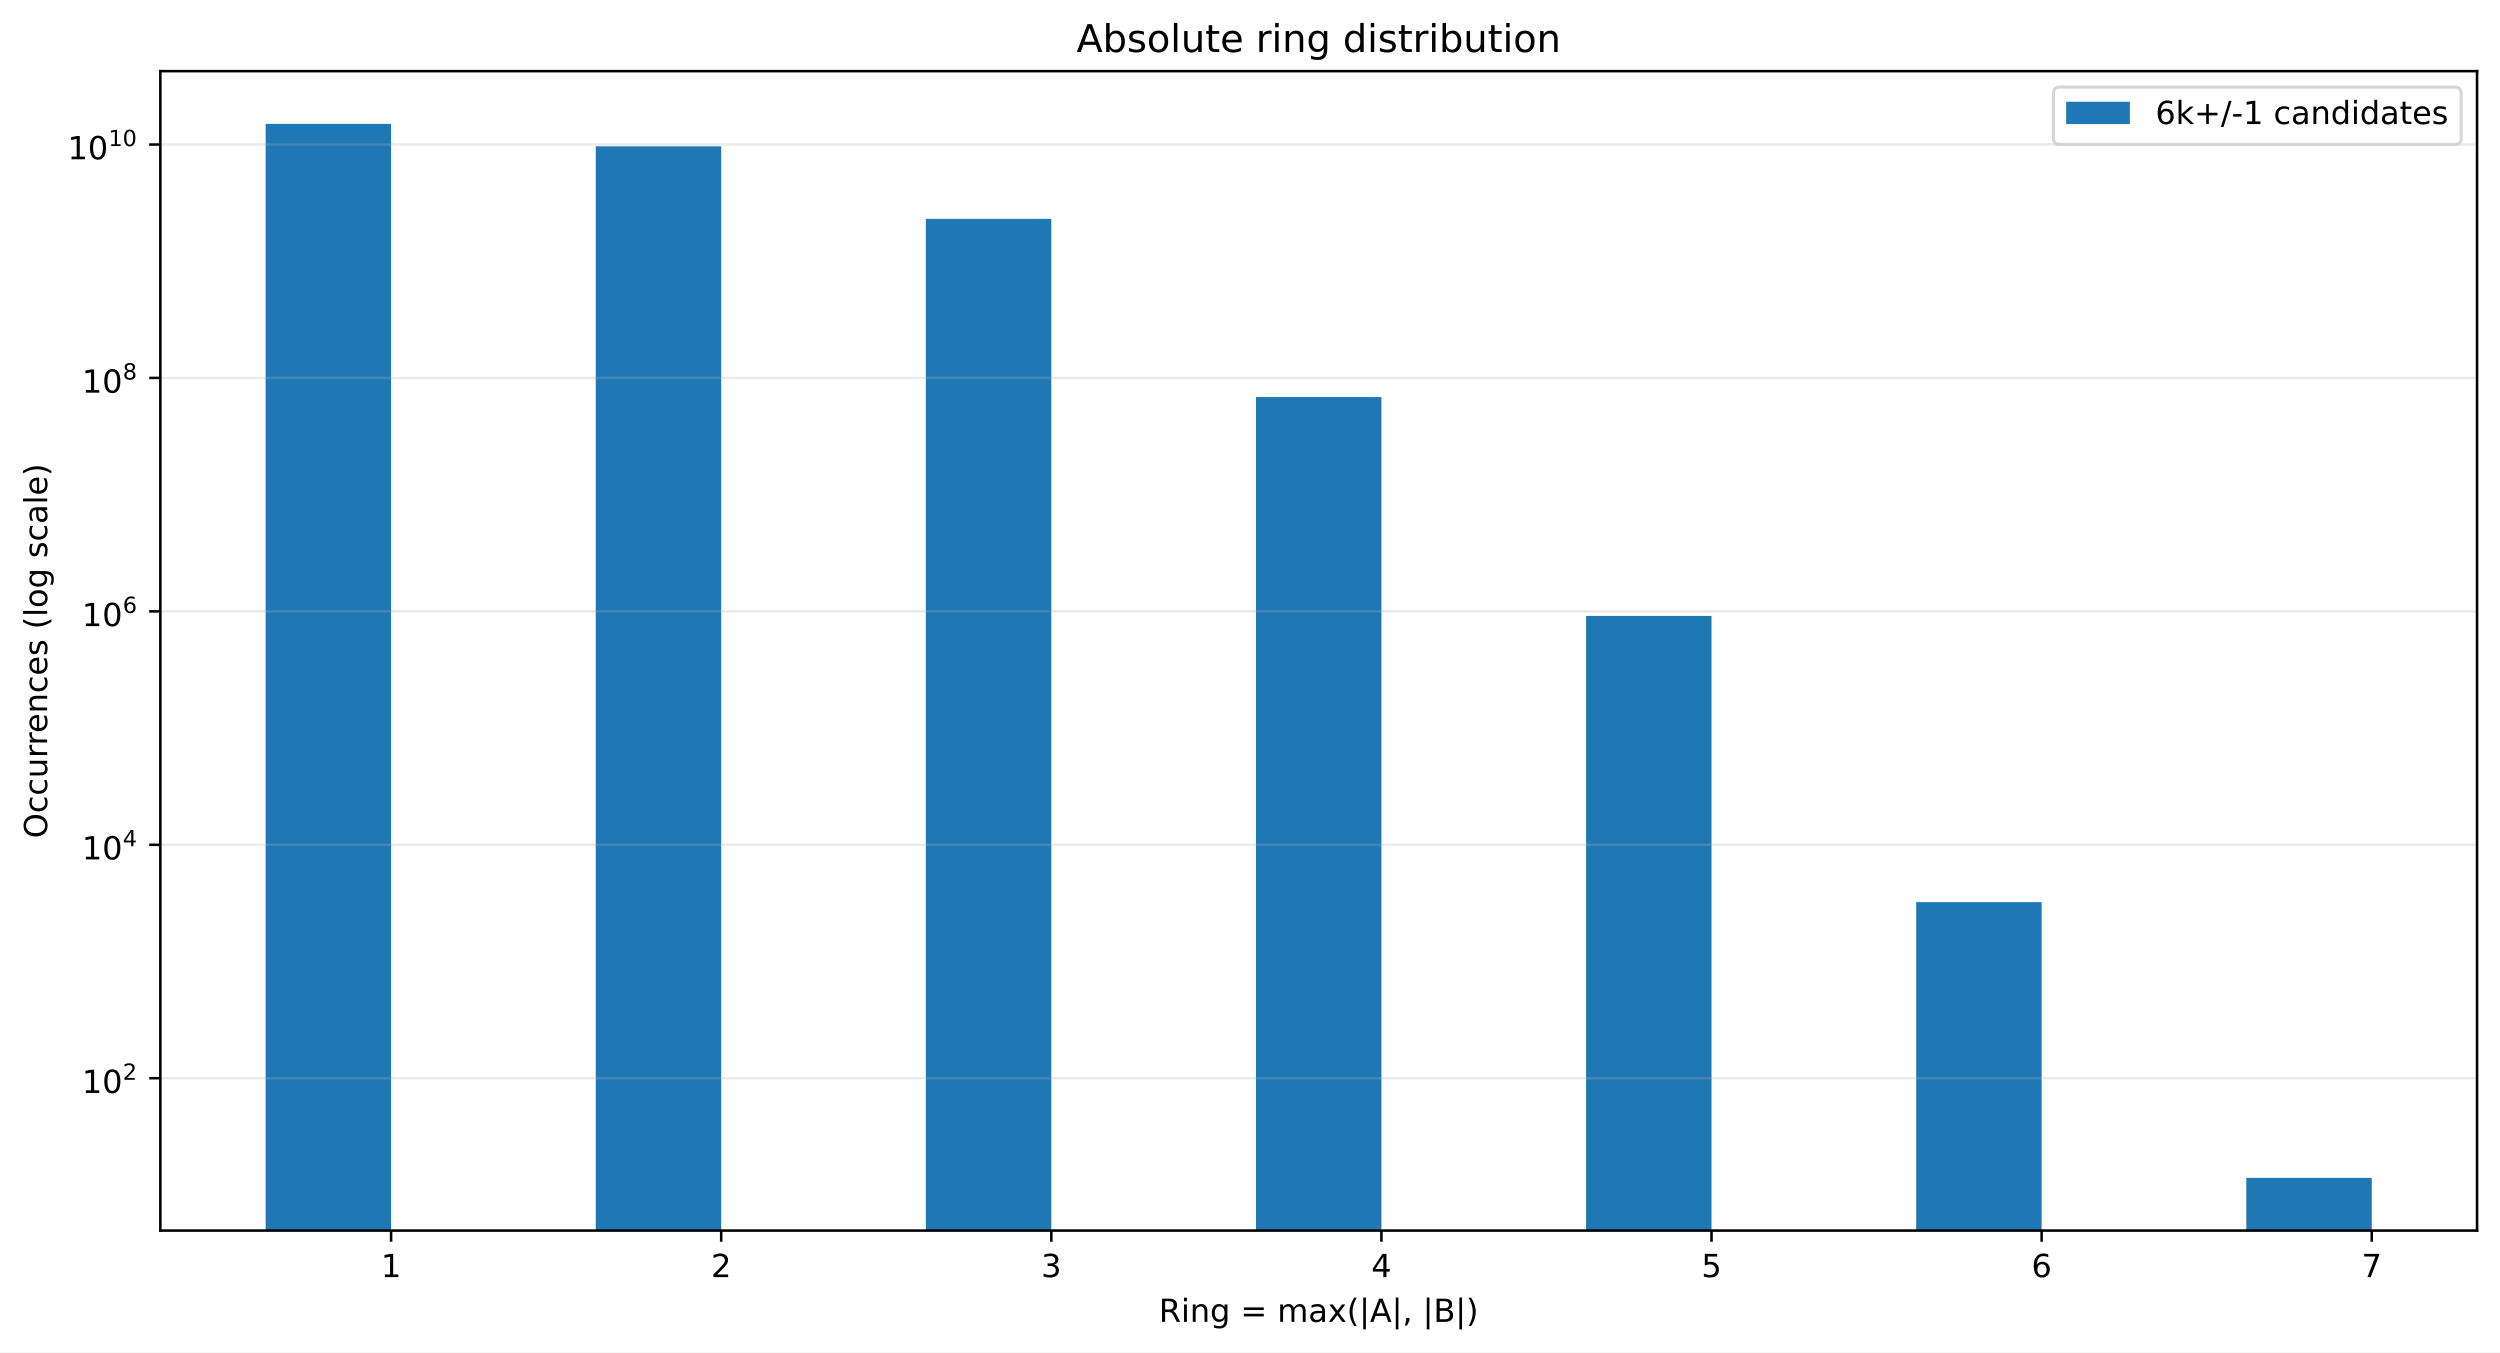
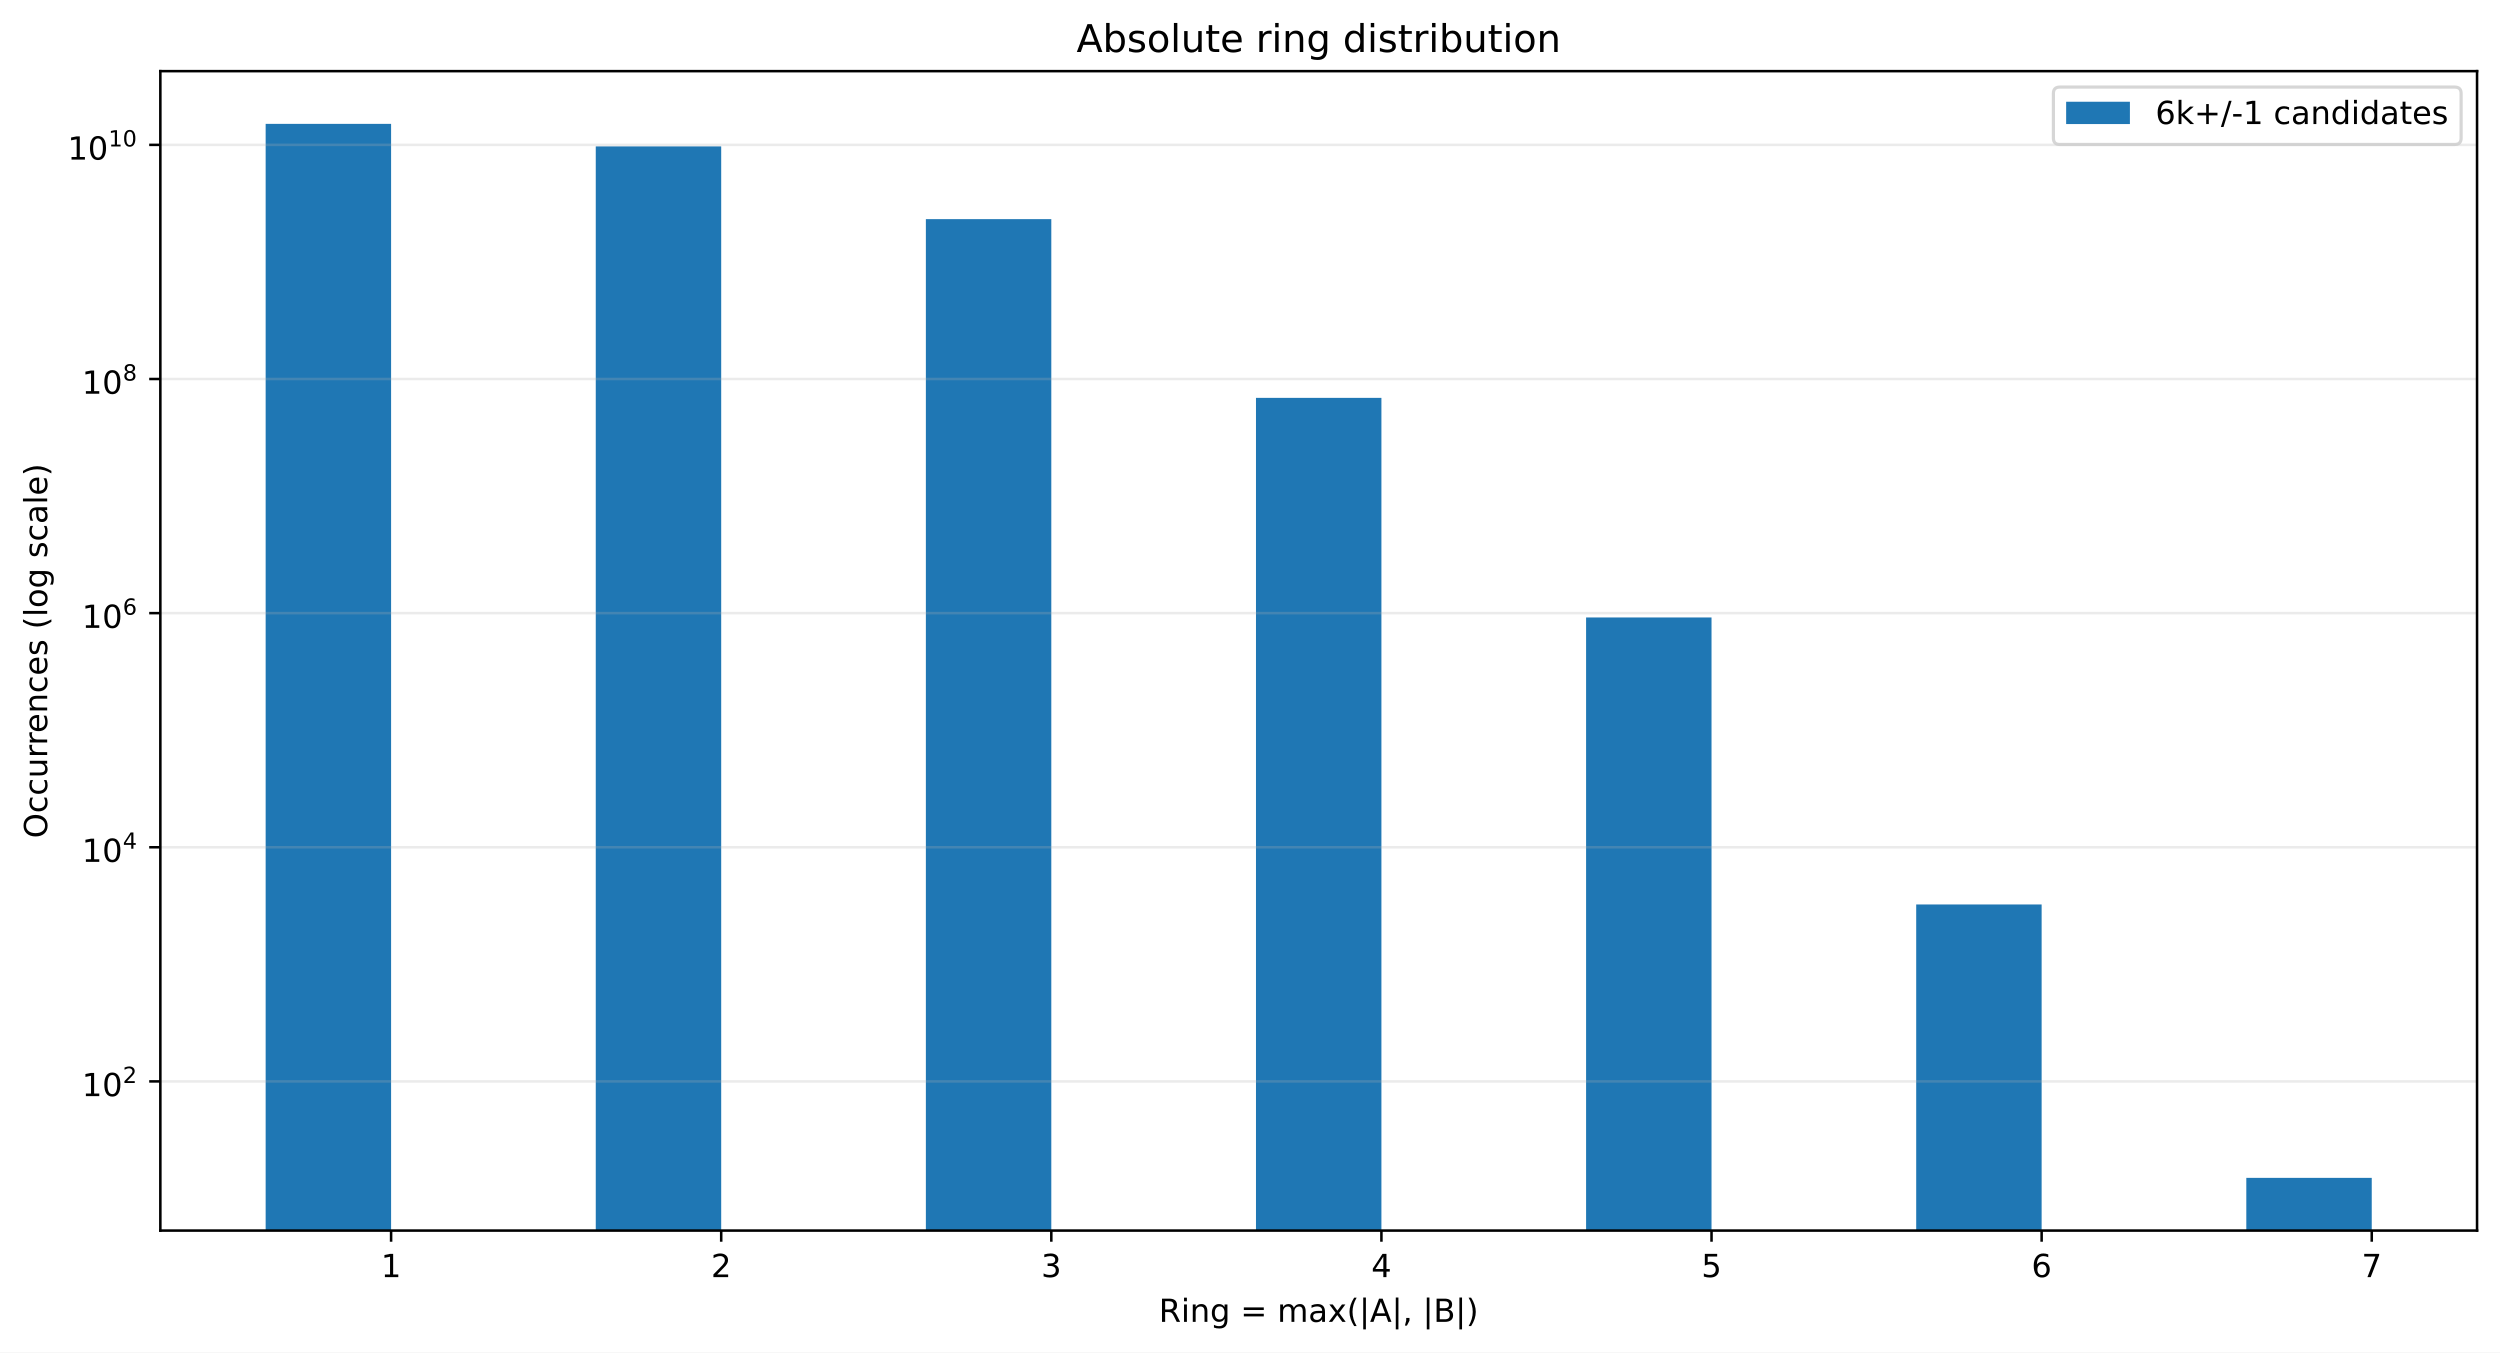
<svg xmlns="http://www.w3.org/2000/svg" xmlns:xlink="http://www.w3.org/1999/xlink" width="784.258pt" height="424.28pt" viewBox="0 0 784.258 424.28" version="1.1">
  <defs>
    <style type="text/css">*{stroke-linejoin: round; stroke-linecap: butt}</style>
  </defs>
  <g id="figure_1">
    <g id="patch_1">
      <path d="M 0 424.28  L 784.258 424.28  L 784.258 0  L 0 0  z " style="fill: #ffffff" />
    </g>
    <g id="axes_1">
      <g id="patch_2">
        <path d="M 50.301 386.036  L 777.058 386.036  L 777.058 22.318  L 50.301 22.318  z " style="fill: #ffffff" />
      </g>
      <g id="patch_3">
-         <path d="M 83.335 37024.508  L 122.687 37024.508  L 122.687 38.851  L 83.335 38.851  z " clip-path="url(#pd2822a7a48)" style="fill: #1f77b4" />
+         <path d="M 83.335 37137.365  L 122.687 37137.365  L 122.687 38.851  L 83.335 38.851  z " clip-path="url(#p946d06f7b9)" style="fill: #1f77b4" />
      </g>
      <g id="patch_4">
-         <path d="M 186.891 37024.508  L 226.243 37024.508  L 226.243 45.898  L 186.891 45.898  z " clip-path="url(#pd2822a7a48)" style="fill: #1f77b4" />
+         <path d="M 186.891 37137.365  L 226.243 37137.365  L 226.243 45.92  L 186.891 45.92  z " clip-path="url(#p946d06f7b9)" style="fill: #1f77b4" />
      </g>
      <g id="patch_5">
-         <path d="M 290.448 37024.508  L 329.799 37024.508  L 329.799 68.66  L 290.448 68.66  z " clip-path="url(#pd2822a7a48)" style="fill: #1f77b4" />
+         <path d="M 290.448 37137.365  L 329.799 37137.365  L 329.799 68.751  L 290.448 68.751  z " clip-path="url(#p946d06f7b9)" style="fill: #1f77b4" />
      </g>
      <g id="patch_6">
-         <path d="M 394.004 37024.508  L 433.355 37024.508  L 433.355 124.553  L 394.004 124.553  z " clip-path="url(#pd2822a7a48)" style="fill: #1f77b4" />
+         <path d="M 394.004 37137.365  L 433.355 37137.365  L 433.355 124.814  L 394.004 124.814  z " clip-path="url(#p946d06f7b9)" style="fill: #1f77b4" />
      </g>
      <g id="patch_7">
-         <path d="M 497.56 37024.508  L 536.912 37024.508  L 536.912 193.225  L 497.56 193.225  z " clip-path="url(#pd2822a7a48)" style="fill: #1f77b4" />
+         <path d="M 497.56 37137.365  L 536.912 37137.365  L 536.912 193.696  L 497.56 193.696  z " clip-path="url(#p946d06f7b9)" style="fill: #1f77b4" />
      </g>
      <g id="patch_8">
-         <path d="M 601.116 37024.508  L 640.468 37024.508  L 640.468 283.008  L 601.116 283.008  z " clip-path="url(#pd2822a7a48)" style="fill: #1f77b4" />
+         <path d="M 601.116 37137.365  L 640.468 37137.365  L 640.468 283.742  L 601.116 283.742  z " clip-path="url(#p946d06f7b9)" style="fill: #1f77b4" />
      </g>
      <g id="patch_9">
-         <path d="M 704.673 37024.508  L 744.024 37024.508  L 744.024 369.503  L 704.673 369.503  z " clip-path="url(#pd2822a7a48)" style="fill: #1f77b4" />
+         <path d="M 704.673 37137.365  L 744.024 37137.365  L 744.024 369.503  L 704.673 369.503  z " clip-path="url(#p946d06f7b9)" style="fill: #1f77b4" />
      </g>
      <g id="matplotlib.axis_1">
        <g id="xtick_1">
          <g id="line2d_1">
            <defs>
-               <path id="ma9fa86ff10" d="M 0 0  L 0 3.5  " style="stroke: #000000; stroke-width: 0.8" />
+               <path id="m76077a2c1f" d="M 0 0  L 0 3.5  " style="stroke: #000000; stroke-width: 0.8" />
            </defs>
            <g>
-               <use xlink:href="#ma9fa86ff10" x="122.687" y="386.036" style="stroke: #000000; stroke-width: 0.8" />
+               <use xlink:href="#m76077a2c1f" x="122.687" y="386.036" style="stroke: #000000; stroke-width: 0.8" />
            </g>
          </g>
          <g id="text_1">
            <g transform="translate(119.5053 400.6334) scale(0.1 -0.1)">
              <defs>
                <path id="DejaVuSans-14" d="M 794 531  L 1825 531  L 1825 4091  L 703 3866  L 703 4441  L 1819 4666  L 2450 4666  L 2450 531  L 3481 531  L 3481 0  L 794 0  L 794 531  z " transform="scale(0.015625)" />
              </defs>
              <use xlink:href="#DejaVuSans-14" />
            </g>
          </g>
        </g>
        <g id="xtick_2">
          <g id="line2d_2">
            <g>
-               <use xlink:href="#ma9fa86ff10" x="226.243" y="386.036" style="stroke: #000000; stroke-width: 0.8" />
+               <use xlink:href="#m76077a2c1f" x="226.243" y="386.036" style="stroke: #000000; stroke-width: 0.8" />
            </g>
          </g>
          <g id="text_2">
            <g transform="translate(223.0616 400.6334) scale(0.1 -0.1)">
              <defs>
                <path id="DejaVuSans-15" d="M 1228 531  L 3431 531  L 3431 0  L 469 0  L 469 531  Q 828 903 1448 1529  Q 2069 2156 2228 2338  Q 2531 2678 2651 2914  Q 2772 3150 2772 3378  Q 2772 3750 2511 3984  Q 2250 4219 1831 4219  Q 1534 4219 1204 4116  Q 875 4013 500 3803  L 500 4441  Q 881 4594 1212 4672  Q 1544 4750 1819 4750  Q 2544 4750 2975 4387  Q 3406 4025 3406 3419  Q 3406 3131 3298 2873  Q 3191 2616 2906 2266  Q 2828 2175 2409 1742  Q 1991 1309 1228 531  z " transform="scale(0.015625)" />
              </defs>
              <use xlink:href="#DejaVuSans-15" />
            </g>
          </g>
        </g>
        <g id="xtick_3">
          <g id="line2d_3">
            <g>
-               <use xlink:href="#ma9fa86ff10" x="329.799" y="386.036" style="stroke: #000000; stroke-width: 0.8" />
+               <use xlink:href="#m76077a2c1f" x="329.799" y="386.036" style="stroke: #000000; stroke-width: 0.8" />
            </g>
          </g>
          <g id="text_3">
            <g transform="translate(326.6178 400.6334) scale(0.1 -0.1)">
              <defs>
                <path id="DejaVuSans-16" d="M 2597 2516  Q 3050 2419 3304 2112  Q 3559 1806 3559 1356  Q 3559 666 3084 287  Q 2609 -91 1734 -91  Q 1441 -91 1130 -33  Q 819 25 488 141  L 488 750  Q 750 597 1062 519  Q 1375 441 1716 441  Q 2309 441 2620 675  Q 2931 909 2931 1356  Q 2931 1769 2642 2001  Q 2353 2234 1838 2234  L 1294 2234  L 1294 2753  L 1863 2753  Q 2328 2753 2575 2939  Q 2822 3125 2822 3475  Q 2822 3834 2567 4026  Q 2313 4219 1838 4219  Q 1578 4219 1281 4162  Q 984 4106 628 3988  L 628 4550  Q 988 4650 1302 4700  Q 1616 4750 1894 4750  Q 2613 4750 3031 4423  Q 3450 4097 3450 3541  Q 3450 3153 3228 2886  Q 3006 2619 2597 2516  z " transform="scale(0.015625)" />
              </defs>
              <use xlink:href="#DejaVuSans-16" />
            </g>
          </g>
        </g>
        <g id="xtick_4">
          <g id="line2d_4">
            <g>
-               <use xlink:href="#ma9fa86ff10" x="433.355" y="386.036" style="stroke: #000000; stroke-width: 0.8" />
+               <use xlink:href="#m76077a2c1f" x="433.355" y="386.036" style="stroke: #000000; stroke-width: 0.8" />
            </g>
          </g>
          <g id="text_4">
            <g transform="translate(430.174 400.6334) scale(0.1 -0.1)">
              <defs>
                <path id="DejaVuSans-17" d="M 2419 4116  L 825 1625  L 2419 1625  L 2419 4116  z M 2253 4666  L 3047 4666  L 3047 1625  L 3713 1625  L 3713 1100  L 3047 1100  L 3047 0  L 2419 0  L 2419 1100  L 313 1100  L 313 1709  L 2253 4666  z " transform="scale(0.015625)" />
              </defs>
              <use xlink:href="#DejaVuSans-17" />
            </g>
          </g>
        </g>
        <g id="xtick_5">
          <g id="line2d_5">
            <g>
-               <use xlink:href="#ma9fa86ff10" x="536.912" y="386.036" style="stroke: #000000; stroke-width: 0.8" />
+               <use xlink:href="#m76077a2c1f" x="536.912" y="386.036" style="stroke: #000000; stroke-width: 0.8" />
            </g>
          </g>
          <g id="text_5">
            <g transform="translate(533.7303 400.6334) scale(0.1 -0.1)">
              <defs>
                <path id="DejaVuSans-18" d="M 691 4666  L 3169 4666  L 3169 4134  L 1269 4134  L 1269 2991  Q 1406 3038 1543 3061  Q 1681 3084 1819 3084  Q 2600 3084 3056 2656  Q 3513 2228 3513 1497  Q 3513 744 3044 326  Q 2575 -91 1722 -91  Q 1428 -91 1123 -41  Q 819 9 494 109  L 494 744  Q 775 591 1075 516  Q 1375 441 1709 441  Q 2250 441 2565 725  Q 2881 1009 2881 1497  Q 2881 1984 2565 2268  Q 2250 2553 1709 2553  Q 1456 2553 1204 2497  Q 953 2441 691 2322  L 691 4666  z " transform="scale(0.015625)" />
              </defs>
              <use xlink:href="#DejaVuSans-18" />
            </g>
          </g>
        </g>
        <g id="xtick_6">
          <g id="line2d_6">
            <g>
-               <use xlink:href="#ma9fa86ff10" x="640.468" y="386.036" style="stroke: #000000; stroke-width: 0.8" />
+               <use xlink:href="#m76077a2c1f" x="640.468" y="386.036" style="stroke: #000000; stroke-width: 0.8" />
            </g>
          </g>
          <g id="text_6">
            <g transform="translate(637.2865 400.6334) scale(0.1 -0.1)">
              <defs>
                <path id="DejaVuSans-19" d="M 2113 2584  Q 1688 2584 1439 2293  Q 1191 2003 1191 1497  Q 1191 994 1439 701  Q 1688 409 2113 409  Q 2538 409 2786 701  Q 3034 994 3034 1497  Q 3034 2003 2786 2293  Q 2538 2584 2113 2584  z M 3366 4563  L 3366 3988  Q 3128 4100 2886 4159  Q 2644 4219 2406 4219  Q 1781 4219 1451 3797  Q 1122 3375 1075 2522  Q 1259 2794 1537 2939  Q 1816 3084 2150 3084  Q 2853 3084 3261 2657  Q 3669 2231 3669 1497  Q 3669 778 3244 343  Q 2819 -91 2113 -91  Q 1303 -91 875 529  Q 447 1150 447 2328  Q 447 3434 972 4092  Q 1497 4750 2381 4750  Q 2619 4750 2861 4703  Q 3103 4656 3366 4563  z " transform="scale(0.015625)" />
              </defs>
              <use xlink:href="#DejaVuSans-19" />
            </g>
          </g>
        </g>
        <g id="xtick_7">
          <g id="line2d_7">
            <g>
-               <use xlink:href="#ma9fa86ff10" x="744.024" y="386.036" style="stroke: #000000; stroke-width: 0.8" />
+               <use xlink:href="#m76077a2c1f" x="744.024" y="386.036" style="stroke: #000000; stroke-width: 0.8" />
            </g>
          </g>
          <g id="text_7">
            <g transform="translate(740.8427 400.6334) scale(0.1 -0.1)">
              <defs>
                <path id="DejaVuSans-1a" d="M 525 4666  L 3525 4666  L 3525 4397  L 1831 0  L 1172 0  L 2766 4134  L 525 4134  L 525 4666  z " transform="scale(0.015625)" />
              </defs>
              <use xlink:href="#DejaVuSans-1a" />
            </g>
          </g>
        </g>
        <g id="text_8">
          <g transform="translate(363.5437 414.678) scale(0.1 -0.1)">
            <defs>
              <path id="DejaVuSans-35" d="M 2841 2188  Q 3044 2119 3236 1894  Q 3428 1669 3622 1275  L 4263 0  L 3584 0  L 2988 1197  Q 2756 1666 2539 1819  Q 2322 1972 1947 1972  L 1259 1972  L 1259 0  L 628 0  L 628 4666  L 2053 4666  Q 2853 4666 3247 4331  Q 3641 3997 3641 3322  Q 3641 2881 3436 2590  Q 3231 2300 2841 2188  z M 1259 4147  L 1259 2491  L 2053 2491  Q 2509 2491 2742 2702  Q 2975 2913 2975 3322  Q 2975 3731 2742 3939  Q 2509 4147 2053 4147  L 1259 4147  z " transform="scale(0.015625)" />
              <path id="DejaVuSans-4c" d="M 603 3500  L 1178 3500  L 1178 0  L 603 0  L 603 3500  z M 603 4863  L 1178 4863  L 1178 4134  L 603 4134  L 603 4863  z " transform="scale(0.015625)" />
              <path id="DejaVuSans-51" d="M 3513 2113  L 3513 0  L 2938 0  L 2938 2094  Q 2938 2591 2744 2837  Q 2550 3084 2163 3084  Q 1697 3084 1428 2787  Q 1159 2491 1159 1978  L 1159 0  L 581 0  L 581 3500  L 1159 3500  L 1159 2956  Q 1366 3272 1645 3428  Q 1925 3584 2291 3584  Q 2894 3584 3203 3211  Q 3513 2838 3513 2113  z " transform="scale(0.015625)" />
              <path id="DejaVuSans-4a" d="M 2906 1791  Q 2906 2416 2648 2759  Q 2391 3103 1925 3103  Q 1463 3103 1205 2759  Q 947 2416 947 1791  Q 947 1169 1205 825  Q 1463 481 1925 481  Q 2391 481 2648 825  Q 2906 1169 2906 1791  z M 3481 434  Q 3481 -459 3084 -895  Q 2688 -1331 1869 -1331  Q 1566 -1331 1297 -1286  Q 1028 -1241 775 -1147  L 775 -588  Q 1028 -725 1275 -790  Q 1522 -856 1778 -856  Q 2344 -856 2625 -561  Q 2906 -266 2906 331  L 2906 616  Q 2728 306 2450 153  Q 2172 0 1784 0  Q 1141 0 747 490  Q 353 981 353 1791  Q 353 2603 747 3093  Q 1141 3584 1784 3584  Q 2172 3584 2450 3431  Q 2728 3278 2906 2969  L 2906 3500  L 3481 3500  L 3481 434  z " transform="scale(0.015625)" />
              <path id="DejaVuSans-3" transform="scale(0.015625)" />
              <path id="DejaVuSans-20" d="M 678 2906  L 4684 2906  L 4684 2381  L 678 2381  L 678 2906  z M 678 1631  L 4684 1631  L 4684 1100  L 678 1100  L 678 1631  z " transform="scale(0.015625)" />
              <path id="DejaVuSans-50" d="M 3328 2828  Q 3544 3216 3844 3400  Q 4144 3584 4550 3584  Q 5097 3584 5394 3201  Q 5691 2819 5691 2113  L 5691 0  L 5113 0  L 5113 2094  Q 5113 2597 4934 2840  Q 4756 3084 4391 3084  Q 3944 3084 3684 2787  Q 3425 2491 3425 1978  L 3425 0  L 2847 0  L 2847 2094  Q 2847 2600 2669 2842  Q 2491 3084 2119 3084  Q 1678 3084 1418 2786  Q 1159 2488 1159 1978  L 1159 0  L 581 0  L 581 3500  L 1159 3500  L 1159 2956  Q 1356 3278 1631 3431  Q 1906 3584 2284 3584  Q 2666 3584 2933 3390  Q 3200 3197 3328 2828  z " transform="scale(0.015625)" />
              <path id="DejaVuSans-44" d="M 2194 1759  Q 1497 1759 1228 1600  Q 959 1441 959 1056  Q 959 750 1161 570  Q 1363 391 1709 391  Q 2188 391 2477 730  Q 2766 1069 2766 1631  L 2766 1759  L 2194 1759  z M 3341 1997  L 3341 0  L 2766 0  L 2766 531  Q 2569 213 2275 61  Q 1981 -91 1556 -91  Q 1019 -91 701 211  Q 384 513 384 1019  Q 384 1609 779 1909  Q 1175 2209 1959 2209  L 2766 2209  L 2766 2266  Q 2766 2663 2505 2880  Q 2244 3097 1772 3097  Q 1472 3097 1187 3025  Q 903 2953 641 2809  L 641 3341  Q 956 3463 1253 3523  Q 1550 3584 1831 3584  Q 2591 3584 2966 3190  Q 3341 2797 3341 1997  z " transform="scale(0.015625)" />
              <path id="DejaVuSans-5b" d="M 3513 3500  L 2247 1797  L 3578 0  L 2900 0  L 1881 1375  L 863 0  L 184 0  L 1544 1831  L 300 3500  L 978 3500  L 1906 2253  L 2834 3500  L 3513 3500  z " transform="scale(0.015625)" />
              <path id="DejaVuSans-b" d="M 1984 4856  Q 1566 4138 1362 3434  Q 1159 2731 1159 2009  Q 1159 1288 1364 580  Q 1569 -128 1984 -844  L 1484 -844  Q 1016 -109 783 600  Q 550 1309 550 2009  Q 550 2706 781 3412  Q 1013 4119 1484 4856  L 1984 4856  z " transform="scale(0.015625)" />
              <path id="DejaVuSans-5f" d="M 1344 4891  L 1344 -1509  L 813 -1509  L 813 4891  L 1344 4891  z " transform="scale(0.015625)" />
              <path id="DejaVuSans-24" d="M 2188 4044  L 1331 1722  L 3047 1722  L 2188 4044  z M 1831 4666  L 2547 4666  L 4325 0  L 3669 0  L 3244 1197  L 1141 1197  L 716 0  L 50 0  L 1831 4666  z " transform="scale(0.015625)" />
              <path id="DejaVuSans-f" d="M 750 794  L 1409 794  L 1409 256  L 897 -744  L 494 -744  L 750 256  L 750 794  z " transform="scale(0.015625)" />
              <path id="DejaVuSans-25" d="M 1259 2228  L 1259 519  L 2272 519  Q 2781 519 3026 730  Q 3272 941 3272 1375  Q 3272 1813 3026 2020  Q 2781 2228 2272 2228  L 1259 2228  z M 1259 4147  L 1259 2741  L 2194 2741  Q 2656 2741 2882 2914  Q 3109 3088 3109 3444  Q 3109 3797 2882 3972  Q 2656 4147 2194 4147  L 1259 4147  z M 628 4666  L 2241 4666  Q 2963 4666 3353 4366  Q 3744 4066 3744 3513  Q 3744 3084 3544 2831  Q 3344 2578 2956 2516  Q 3422 2416 3680 2098  Q 3938 1781 3938 1306  Q 3938 681 3513 340  Q 3088 0 2303 0  L 628 0  L 628 4666  z " transform="scale(0.015625)" />
              <path id="DejaVuSans-c" d="M 513 4856  L 1013 4856  Q 1481 4119 1714 3412  Q 1947 2706 1947 2009  Q 1947 1309 1714 600  Q 1481 -109 1013 -844  L 513 -844  Q 928 -128 1133 580  Q 1338 1288 1338 2009  Q 1338 2731 1133 3434  Q 928 4138 513 4856  z " transform="scale(0.015625)" />
            </defs>
            <use xlink:href="#DejaVuSans-35" />
            <use xlink:href="#DejaVuSans-4c" transform="translate(69.48438 0)" />
            <use xlink:href="#DejaVuSans-51" transform="translate(97.26562 0)" />
            <use xlink:href="#DejaVuSans-4a" transform="translate(160.6406 0)" />
            <use xlink:href="#DejaVuSans-3" transform="translate(224.125 0)" />
            <use xlink:href="#DejaVuSans-20" transform="translate(255.9062 0)" />
            <use xlink:href="#DejaVuSans-3" transform="translate(339.7031 0)" />
            <use xlink:href="#DejaVuSans-50" transform="translate(371.4844 0)" />
            <use xlink:href="#DejaVuSans-44" transform="translate(468.8906 0)" />
            <use xlink:href="#DejaVuSans-5b" transform="translate(530.1719 0)" />
            <use xlink:href="#DejaVuSans-b" transform="translate(589.3594 0)" />
            <use xlink:href="#DejaVuSans-5f" transform="translate(628.375 0)" />
            <use xlink:href="#DejaVuSans-24" transform="translate(662.0625 0)" />
            <use xlink:href="#DejaVuSans-5f" transform="translate(730.4688 0)" />
            <use xlink:href="#DejaVuSans-f" transform="translate(764.1562 0)" />
            <use xlink:href="#DejaVuSans-3" transform="translate(795.9375 0)" />
            <use xlink:href="#DejaVuSans-5f" transform="translate(827.7188 0)" />
            <use xlink:href="#DejaVuSans-25" transform="translate(861.4062 0)" />
            <use xlink:href="#DejaVuSans-5f" transform="translate(930.0156 0)" />
            <use xlink:href="#DejaVuSans-c" transform="translate(963.7031 0)" />
          </g>
        </g>
      </g>
      <g id="matplotlib.axis_2">
        <g id="ytick_1">
          <g id="line2d_8">
-             <path d="M 50.301 338.24  L 777.058 338.24  " clip-path="url(#pd2822a7a48)" style="fill: none; stroke: #b0b0b0; stroke-opacity: 0.25; stroke-width: 0.8; stroke-linecap: square" />
+             <path d="M 50.301 339.245  L 777.058 339.245  " clip-path="url(#p946d06f7b9)" style="fill: none; stroke: #b0b0b0; stroke-opacity: 0.25; stroke-width: 0.8; stroke-linecap: square" />
          </g>
          <g id="line2d_9">
            <defs>
-               <path id="m28c856b2df" d="M 0 0  L -3.5 0  " style="stroke: #000000; stroke-width: 0.8" />
+               <path id="mfaa60e5db5" d="M 0 0  L -3.5 0  " style="stroke: #000000; stroke-width: 0.8" />
            </defs>
            <g>
-               <use xlink:href="#m28c856b2df" x="50.301" y="338.24" style="stroke: #000000; stroke-width: 0.8" />
+               <use xlink:href="#mfaa60e5db5" x="50.301" y="339.245" style="stroke: #000000; stroke-width: 0.8" />
            </g>
          </g>
          <g id="text_9">
-             <g transform="translate(25.70078 342.9403) scale(0.1 -0.1)">
+             <g transform="translate(25.70078 343.9454) scale(0.1 -0.1)">
              <defs>
                <path id="DejaVuSans-13" d="M 2034 4250  Q 1547 4250 1301 3770  Q 1056 3291 1056 2328  Q 1056 1369 1301 889  Q 1547 409 2034 409  Q 2525 409 2770 889  Q 3016 1369 3016 2328  Q 3016 3291 2770 3770  Q 2525 4250 2034 4250  z M 2034 4750  Q 2819 4750 3233 4129  Q 3647 3509 3647 2328  Q 3647 1150 3233 529  Q 2819 -91 2034 -91  Q 1250 -91 836 529  Q 422 1150 422 2328  Q 422 3509 836 4129  Q 1250 4750 2034 4750  z " transform="scale(0.015625)" />
              </defs>
              <use xlink:href="#DejaVuSans-14" transform="translate(0 0.746875)" />
              <use xlink:href="#DejaVuSans-13" transform="translate(63.62305 0.746875)" />
              <use xlink:href="#DejaVuSans-15" transform="translate(128.2031 42.04688) scale(0.7)" />
            </g>
          </g>
        </g>
        <g id="ytick_2">
          <g id="line2d_10">
-             <path d="M 50.301 265.014  L 777.058 265.014  " clip-path="url(#pd2822a7a48)" style="fill: none; stroke: #b0b0b0; stroke-opacity: 0.25; stroke-width: 0.8; stroke-linecap: square" />
+             <path d="M 50.301 265.796  L 777.058 265.796  " clip-path="url(#p946d06f7b9)" style="fill: none; stroke: #b0b0b0; stroke-opacity: 0.25; stroke-width: 0.8; stroke-linecap: square" />
          </g>
          <g id="line2d_11">
            <g>
-               <use xlink:href="#m28c856b2df" x="50.301" y="265.014" style="stroke: #000000; stroke-width: 0.8" />
+               <use xlink:href="#mfaa60e5db5" x="50.301" y="265.796" style="stroke: #000000; stroke-width: 0.8" />
            </g>
          </g>
          <g id="text_10">
-             <g transform="translate(25.70078 269.6642) scale(0.1 -0.1)">
+             <g transform="translate(25.70078 270.446) scale(0.1 -0.1)">
              <use xlink:href="#DejaVuSans-14" transform="translate(0 0.665625)" />
              <use xlink:href="#DejaVuSans-13" transform="translate(63.62305 0.665625)" />
              <use xlink:href="#DejaVuSans-17" transform="translate(128.2031 41.96563) scale(0.7)" />
            </g>
          </g>
        </g>
        <g id="ytick_3">
          <g id="line2d_12">
-             <path d="M 50.301 191.788  L 777.058 191.788  " clip-path="url(#pd2822a7a48)" style="fill: none; stroke: #b0b0b0; stroke-opacity: 0.25; stroke-width: 0.8; stroke-linecap: square" />
+             <path d="M 50.301 192.347  L 777.058 192.347  " clip-path="url(#p946d06f7b9)" style="fill: none; stroke: #b0b0b0; stroke-opacity: 0.25; stroke-width: 0.8; stroke-linecap: square" />
          </g>
          <g id="line2d_13">
            <g>
-               <use xlink:href="#m28c856b2df" x="50.301" y="191.788" style="stroke: #000000; stroke-width: 0.8" />
+               <use xlink:href="#mfaa60e5db5" x="50.301" y="192.347" style="stroke: #000000; stroke-width: 0.8" />
            </g>
          </g>
          <g id="text_11">
-             <g transform="translate(25.70078 196.4881) scale(0.1 -0.1)">
+             <g transform="translate(25.70078 197.0467) scale(0.1 -0.1)">
              <use xlink:href="#DejaVuSans-14" transform="translate(0 0.746875)" />
              <use xlink:href="#DejaVuSans-13" transform="translate(63.62305 0.746875)" />
              <use xlink:href="#DejaVuSans-19" transform="translate(128.2031 42.04688) scale(0.7)" />
            </g>
          </g>
        </g>
        <g id="ytick_4">
          <g id="line2d_14">
-             <path d="M 50.301 118.562  L 777.058 118.562  " clip-path="url(#pd2822a7a48)" style="fill: none; stroke: #b0b0b0; stroke-opacity: 0.25; stroke-width: 0.8; stroke-linecap: square" />
+             <path d="M 50.301 118.897  L 777.058 118.897  " clip-path="url(#p946d06f7b9)" style="fill: none; stroke: #b0b0b0; stroke-opacity: 0.25; stroke-width: 0.8; stroke-linecap: square" />
          </g>
          <g id="line2d_15">
            <g>
-               <use xlink:href="#m28c856b2df" x="50.301" y="118.562" style="stroke: #000000; stroke-width: 0.8" />
+               <use xlink:href="#mfaa60e5db5" x="50.301" y="118.897" style="stroke: #000000; stroke-width: 0.8" />
            </g>
          </g>
          <g id="text_12">
-             <g transform="translate(25.70078 123.2621) scale(0.1 -0.1)">
+             <g transform="translate(25.70078 123.5974) scale(0.1 -0.1)">
              <defs>
                <path id="DejaVuSans-1b" d="M 2034 2216  Q 1584 2216 1326 1975  Q 1069 1734 1069 1313  Q 1069 891 1326 650  Q 1584 409 2034 409  Q 2484 409 2743 651  Q 3003 894 3003 1313  Q 3003 1734 2745 1975  Q 2488 2216 2034 2216  z M 1403 2484  Q 997 2584 770 2862  Q 544 3141 544 3541  Q 544 4100 942 4425  Q 1341 4750 2034 4750  Q 2731 4750 3128 4425  Q 3525 4100 3525 3541  Q 3525 3141 3298 2862  Q 3072 2584 2669 2484  Q 3125 2378 3379 2068  Q 3634 1759 3634 1313  Q 3634 634 3220 271  Q 2806 -91 2034 -91  Q 1263 -91 848 271  Q 434 634 434 1313  Q 434 1759 690 2068  Q 947 2378 1403 2484  z M 1172 3481  Q 1172 3119 1398 2916  Q 1625 2713 2034 2713  Q 2441 2713 2670 2916  Q 2900 3119 2900 3481  Q 2900 3844 2670 4047  Q 2441 4250 2034 4250  Q 1625 4250 1398 4047  Q 1172 3844 1172 3481  z " transform="scale(0.015625)" />
              </defs>
              <use xlink:href="#DejaVuSans-14" transform="translate(0 0.746875)" />
              <use xlink:href="#DejaVuSans-13" transform="translate(63.62305 0.746875)" />
              <use xlink:href="#DejaVuSans-1b" transform="translate(128.2031 42.04688) scale(0.7)" />
            </g>
          </g>
        </g>
        <g id="ytick_5">
          <g id="line2d_16">
-             <path d="M 50.301 45.336  L 777.058 45.336  " clip-path="url(#pd2822a7a48)" style="fill: none; stroke: #b0b0b0; stroke-opacity: 0.25; stroke-width: 0.8; stroke-linecap: square" />
+             <path d="M 50.301 45.448  L 777.058 45.448  " clip-path="url(#p946d06f7b9)" style="fill: none; stroke: #b0b0b0; stroke-opacity: 0.25; stroke-width: 0.8; stroke-linecap: square" />
          </g>
          <g id="line2d_17">
            <g>
-               <use xlink:href="#m28c856b2df" x="50.301" y="45.336" style="stroke: #000000; stroke-width: 0.8" />
+               <use xlink:href="#mfaa60e5db5" x="50.301" y="45.448" style="stroke: #000000; stroke-width: 0.8" />
            </g>
          </g>
          <g id="text_13">
-             <g transform="translate(21.20078 50.03598) scale(0.1 -0.1)">
+             <g transform="translate(21.20078 50.14802) scale(0.1 -0.1)">
              <use xlink:href="#DejaVuSans-14" transform="translate(0 0.746875)" />
              <use xlink:href="#DejaVuSans-13" transform="translate(63.62305 0.746875)" />
              <use xlink:href="#DejaVuSans-14" transform="translate(128.2031 42.04688) scale(0.7)" />
              <use xlink:href="#DejaVuSans-13" transform="translate(172.7393 42.04688) scale(0.7)" />
            </g>
          </g>
        </g>
        <g id="text_14">
          <g transform="translate(14.79844 262.9551) rotate(-90) scale(0.1 -0.1)">
            <defs>
              <path id="DejaVuSans-32" d="M 2522 4238  Q 1834 4238 1429 3725  Q 1025 3213 1025 2328  Q 1025 1447 1429 934  Q 1834 422 2522 422  Q 3209 422 3611 934  Q 4013 1447 4013 2328  Q 4013 3213 3611 3725  Q 3209 4238 2522 4238  z M 2522 4750  Q 3503 4750 4090 4092  Q 4678 3434 4678 2328  Q 4678 1225 4090 567  Q 3503 -91 2522 -91  Q 1538 -91 948 565  Q 359 1222 359 2328  Q 359 3434 948 4092  Q 1538 4750 2522 4750  z " transform="scale(0.015625)" />
              <path id="DejaVuSans-46" d="M 3122 3366  L 3122 2828  Q 2878 2963 2633 3030  Q 2388 3097 2138 3097  Q 1578 3097 1268 2742  Q 959 2388 959 1747  Q 959 1106 1268 751  Q 1578 397 2138 397  Q 2388 397 2633 464  Q 2878 531 3122 666  L 3122 134  Q 2881 22 2623 -34  Q 2366 -91 2075 -91  Q 1284 -91 818 406  Q 353 903 353 1747  Q 353 2603 823 3093  Q 1294 3584 2113 3584  Q 2378 3584 2631 3529  Q 2884 3475 3122 3366  z " transform="scale(0.015625)" />
              <path id="DejaVuSans-58" d="M 544 1381  L 544 3500  L 1119 3500  L 1119 1403  Q 1119 906 1312 657  Q 1506 409 1894 409  Q 2359 409 2629 706  Q 2900 1003 2900 1516  L 2900 3500  L 3475 3500  L 3475 0  L 2900 0  L 2900 538  Q 2691 219 2414 64  Q 2138 -91 1772 -91  Q 1169 -91 856 284  Q 544 659 544 1381  z M 1991 3584  L 1991 3584  z " transform="scale(0.015625)" />
              <path id="DejaVuSans-55" d="M 2631 2963  Q 2534 3019 2420 3045  Q 2306 3072 2169 3072  Q 1681 3072 1420 2755  Q 1159 2438 1159 1844  L 1159 0  L 581 0  L 581 3500  L 1159 3500  L 1159 2956  Q 1341 3275 1631 3429  Q 1922 3584 2338 3584  Q 2397 3584 2469 3576  Q 2541 3569 2628 3553  L 2631 2963  z " transform="scale(0.015625)" />
              <path id="DejaVuSans-48" d="M 3597 1894  L 3597 1613  L 953 1613  Q 991 1019 1311 708  Q 1631 397 2203 397  Q 2534 397 2845 478  Q 3156 559 3463 722  L 3463 178  Q 3153 47 2828 -22  Q 2503 -91 2169 -91  Q 1331 -91 842 396  Q 353 884 353 1716  Q 353 2575 817 3079  Q 1281 3584 2069 3584  Q 2775 3584 3186 3129  Q 3597 2675 3597 1894  z M 3022 2063  Q 3016 2534 2758 2815  Q 2500 3097 2075 3097  Q 1594 3097 1305 2825  Q 1016 2553 972 2059  L 3022 2063  z " transform="scale(0.015625)" />
              <path id="DejaVuSans-56" d="M 2834 3397  L 2834 2853  Q 2591 2978 2328 3040  Q 2066 3103 1784 3103  Q 1356 3103 1142 2972  Q 928 2841 928 2578  Q 928 2378 1081 2264  Q 1234 2150 1697 2047  L 1894 2003  Q 2506 1872 2764 1633  Q 3022 1394 3022 966  Q 3022 478 2636 193  Q 2250 -91 1575 -91  Q 1294 -91 989 -36  Q 684 19 347 128  L 347 722  Q 666 556 975 473  Q 1284 391 1588 391  Q 1994 391 2212 530  Q 2431 669 2431 922  Q 2431 1156 2273 1281  Q 2116 1406 1581 1522  L 1381 1569  Q 847 1681 609 1914  Q 372 2147 372 2553  Q 372 3047 722 3315  Q 1072 3584 1716 3584  Q 2034 3584 2315 3537  Q 2597 3491 2834 3397  z " transform="scale(0.015625)" />
              <path id="DejaVuSans-4f" d="M 603 4863  L 1178 4863  L 1178 0  L 603 0  L 603 4863  z " transform="scale(0.015625)" />
              <path id="DejaVuSans-52" d="M 1959 3097  Q 1497 3097 1228 2736  Q 959 2375 959 1747  Q 959 1119 1226 758  Q 1494 397 1959 397  Q 2419 397 2687 759  Q 2956 1122 2956 1747  Q 2956 2369 2687 2733  Q 2419 3097 1959 3097  z M 1959 3584  Q 2709 3584 3137 3096  Q 3566 2609 3566 1747  Q 3566 888 3137 398  Q 2709 -91 1959 -91  Q 1206 -91 779 398  Q 353 888 353 1747  Q 353 2609 779 3096  Q 1206 3584 1959 3584  z " transform="scale(0.015625)" />
            </defs>
            <use xlink:href="#DejaVuSans-32" />
            <use xlink:href="#DejaVuSans-46" transform="translate(78.71875 0)" />
            <use xlink:href="#DejaVuSans-46" transform="translate(133.7031 0)" />
            <use xlink:href="#DejaVuSans-58" transform="translate(188.6875 0)" />
            <use xlink:href="#DejaVuSans-55" transform="translate(252.0625 0)" />
            <use xlink:href="#DejaVuSans-55" transform="translate(291.4219 0)" />
            <use xlink:href="#DejaVuSans-48" transform="translate(330.3281 0)" />
            <use xlink:href="#DejaVuSans-51" transform="translate(391.8594 0)" />
            <use xlink:href="#DejaVuSans-46" transform="translate(455.2344 0)" />
            <use xlink:href="#DejaVuSans-48" transform="translate(510.2188 0)" />
            <use xlink:href="#DejaVuSans-56" transform="translate(571.75 0)" />
            <use xlink:href="#DejaVuSans-3" transform="translate(623.8438 0)" />
            <use xlink:href="#DejaVuSans-b" transform="translate(655.625 0)" />
            <use xlink:href="#DejaVuSans-4f" transform="translate(694.6406 0)" />
            <use xlink:href="#DejaVuSans-52" transform="translate(722.4219 0)" />
            <use xlink:href="#DejaVuSans-4a" transform="translate(783.6094 0)" />
            <use xlink:href="#DejaVuSans-3" transform="translate(847.0938 0)" />
            <use xlink:href="#DejaVuSans-56" transform="translate(878.875 0)" />
            <use xlink:href="#DejaVuSans-46" transform="translate(930.9688 0)" />
            <use xlink:href="#DejaVuSans-44" transform="translate(985.9531 0)" />
            <use xlink:href="#DejaVuSans-4f" transform="translate(1047.234 0)" />
            <use xlink:href="#DejaVuSans-48" transform="translate(1075.016 0)" />
            <use xlink:href="#DejaVuSans-c" transform="translate(1136.547 0)" />
          </g>
        </g>
      </g>
      <g id="patch_10">
        <path d="M 50.301 386.036  L 50.301 22.318  " style="fill: none; stroke: #000000; stroke-width: 0.8; stroke-linejoin: miter; stroke-linecap: square" />
      </g>
      <g id="patch_11">
        <path d="M 777.058 386.036  L 777.058 22.318  " style="fill: none; stroke: #000000; stroke-width: 0.8; stroke-linejoin: miter; stroke-linecap: square" />
      </g>
      <g id="patch_12">
        <path d="M 50.301 386.036  L 777.058 386.036  " style="fill: none; stroke: #000000; stroke-width: 0.8; stroke-linejoin: miter; stroke-linecap: square" />
      </g>
      <g id="patch_13">
        <path d="M 50.301 22.318  L 777.058 22.318  " style="fill: none; stroke: #000000; stroke-width: 0.8; stroke-linejoin: miter; stroke-linecap: square" />
      </g>
      <g id="text_15">
        <g transform="translate(337.7055 16.31812) scale(0.12 -0.12)">
          <defs>
            <path id="DejaVuSans-45" d="M 3116 1747  Q 3116 2381 2855 2742  Q 2594 3103 2138 3103  Q 1681 3103 1420 2742  Q 1159 2381 1159 1747  Q 1159 1113 1420 752  Q 1681 391 2138 391  Q 2594 391 2855 752  Q 3116 1113 3116 1747  z M 1159 2969  Q 1341 3281 1617 3432  Q 1894 3584 2278 3584  Q 2916 3584 3314 3078  Q 3713 2572 3713 1747  Q 3713 922 3314 415  Q 2916 -91 2278 -91  Q 1894 -91 1617 61  Q 1341 213 1159 525  L 1159 0  L 581 0  L 581 4863  L 1159 4863  L 1159 2969  z " transform="scale(0.015625)" />
            <path id="DejaVuSans-57" d="M 1172 4494  L 1172 3500  L 2356 3500  L 2356 3053  L 1172 3053  L 1172 1153  Q 1172 725 1289 603  Q 1406 481 1766 481  L 2356 481  L 2356 0  L 1766 0  Q 1100 0 847 248  Q 594 497 594 1153  L 594 3053  L 172 3053  L 172 3500  L 594 3500  L 594 4494  L 1172 4494  z " transform="scale(0.015625)" />
            <path id="DejaVuSans-47" d="M 2906 2969  L 2906 4863  L 3481 4863  L 3481 0  L 2906 0  L 2906 525  Q 2725 213 2448 61  Q 2172 -91 1784 -91  Q 1150 -91 751 415  Q 353 922 353 1747  Q 353 2572 751 3078  Q 1150 3584 1784 3584  Q 2172 3584 2448 3432  Q 2725 3281 2906 2969  z M 947 1747  Q 947 1113 1208 752  Q 1469 391 1925 391  Q 2381 391 2643 752  Q 2906 1113 2906 1747  Q 2906 2381 2643 2742  Q 2381 3103 1925 3103  Q 1469 3103 1208 2742  Q 947 2381 947 1747  z " transform="scale(0.015625)" />
          </defs>
          <use xlink:href="#DejaVuSans-24" />
          <use xlink:href="#DejaVuSans-45" transform="translate(68.40625 0)" />
          <use xlink:href="#DejaVuSans-56" transform="translate(131.8906 0)" />
          <use xlink:href="#DejaVuSans-52" transform="translate(183.9844 0)" />
          <use xlink:href="#DejaVuSans-4f" transform="translate(245.1719 0)" />
          <use xlink:href="#DejaVuSans-58" transform="translate(272.9531 0)" />
          <use xlink:href="#DejaVuSans-57" transform="translate(336.3281 0)" />
          <use xlink:href="#DejaVuSans-48" transform="translate(375.5312 0)" />
          <use xlink:href="#DejaVuSans-3" transform="translate(437.0625 0)" />
          <use xlink:href="#DejaVuSans-55" transform="translate(468.8438 0)" />
          <use xlink:href="#DejaVuSans-4c" transform="translate(509.9531 0)" />
          <use xlink:href="#DejaVuSans-51" transform="translate(537.7344 0)" />
          <use xlink:href="#DejaVuSans-4a" transform="translate(601.1094 0)" />
          <use xlink:href="#DejaVuSans-3" transform="translate(664.5938 0)" />
          <use xlink:href="#DejaVuSans-47" transform="translate(696.375 0)" />
          <use xlink:href="#DejaVuSans-4c" transform="translate(759.8594 0)" />
          <use xlink:href="#DejaVuSans-56" transform="translate(787.6406 0)" />
          <use xlink:href="#DejaVuSans-57" transform="translate(839.7344 0)" />
          <use xlink:href="#DejaVuSans-55" transform="translate(878.9375 0)" />
          <use xlink:href="#DejaVuSans-4c" transform="translate(920.0469 0)" />
          <use xlink:href="#DejaVuSans-45" transform="translate(947.8281 0)" />
          <use xlink:href="#DejaVuSans-58" transform="translate(1011.312 0)" />
          <use xlink:href="#DejaVuSans-57" transform="translate(1074.688 0)" />
          <use xlink:href="#DejaVuSans-4c" transform="translate(1113.891 0)" />
          <use xlink:href="#DejaVuSans-52" transform="translate(1141.672 0)" />
          <use xlink:href="#DejaVuSans-51" transform="translate(1202.859 0)" />
        </g>
      </g>
      <g id="legend_1">
        <g id="patch_14">
          <path d="M 646.158 45.319  L 770.058 45.319  Q 772.058 45.319 772.058 43.319  L 772.058 29.318  Q 772.058 27.318 770.058 27.318  L 646.158 27.318  Q 644.158 27.318 644.158 29.318  L 644.158 43.319  Q 644.158 45.319 646.158 45.319  z " style="fill: #ffffff; opacity: 0.8; stroke: #cccccc; stroke-linejoin: miter" />
        </g>
        <g id="patch_15">
          <path d="M 648.158 38.917  L 668.158 38.917  L 668.158 31.917  L 648.158 31.917  z " style="fill: #1f77b4" />
        </g>
        <g id="text_16">
          <g transform="translate(676.1584 38.91656) scale(0.1 -0.1)">
            <defs>
              <path id="DejaVuSans-4e" d="M 581 4863  L 1159 4863  L 1159 1991  L 2875 3500  L 3609 3500  L 1753 1863  L 3688 0  L 2938 0  L 1159 1709  L 1159 0  L 581 0  L 581 4863  z " transform="scale(0.015625)" />
              <path id="DejaVuSans-e" d="M 2944 4013  L 2944 2272  L 4684 2272  L 4684 1741  L 2944 1741  L 2944 0  L 2419 0  L 2419 1741  L 678 1741  L 678 2272  L 2419 2272  L 2419 4013  L 2944 4013  z " transform="scale(0.015625)" />
              <path id="DejaVuSans-12" d="M 1625 4666  L 2156 4666  L 531 -594  L 0 -594  L 1625 4666  z " transform="scale(0.015625)" />
              <path id="DejaVuSans-10" d="M 313 2009  L 1997 2009  L 1997 1497  L 313 1497  L 313 2009  z " transform="scale(0.015625)" />
            </defs>
            <use xlink:href="#DejaVuSans-19" />
            <use xlink:href="#DejaVuSans-4e" transform="translate(63.625 0)" />
            <use xlink:href="#DejaVuSans-e" transform="translate(121.5312 0)" />
            <use xlink:href="#DejaVuSans-12" transform="translate(205.3281 0)" />
            <use xlink:href="#DejaVuSans-10" transform="translate(239.0156 0)" />
            <use xlink:href="#DejaVuSans-14" transform="translate(275.0938 0)" />
            <use xlink:href="#DejaVuSans-3" transform="translate(338.7188 0)" />
            <use xlink:href="#DejaVuSans-46" transform="translate(370.5 0)" />
            <use xlink:href="#DejaVuSans-44" transform="translate(425.4844 0)" />
            <use xlink:href="#DejaVuSans-51" transform="translate(486.7656 0)" />
            <use xlink:href="#DejaVuSans-47" transform="translate(550.1406 0)" />
            <use xlink:href="#DejaVuSans-4c" transform="translate(613.625 0)" />
            <use xlink:href="#DejaVuSans-47" transform="translate(641.4062 0)" />
            <use xlink:href="#DejaVuSans-44" transform="translate(704.8906 0)" />
            <use xlink:href="#DejaVuSans-57" transform="translate(766.1719 0)" />
            <use xlink:href="#DejaVuSans-48" transform="translate(805.375 0)" />
            <use xlink:href="#DejaVuSans-56" transform="translate(866.9062 0)" />
          </g>
        </g>
      </g>
    </g>
  </g>
  <defs>
-     <clipPath id="pd2822a7a48">
+     <clipPath id="p946d06f7b9">
      <rect x="50.301" y="22.318" width="726.758" height="363.718" />
    </clipPath>
  </defs>
</svg>
